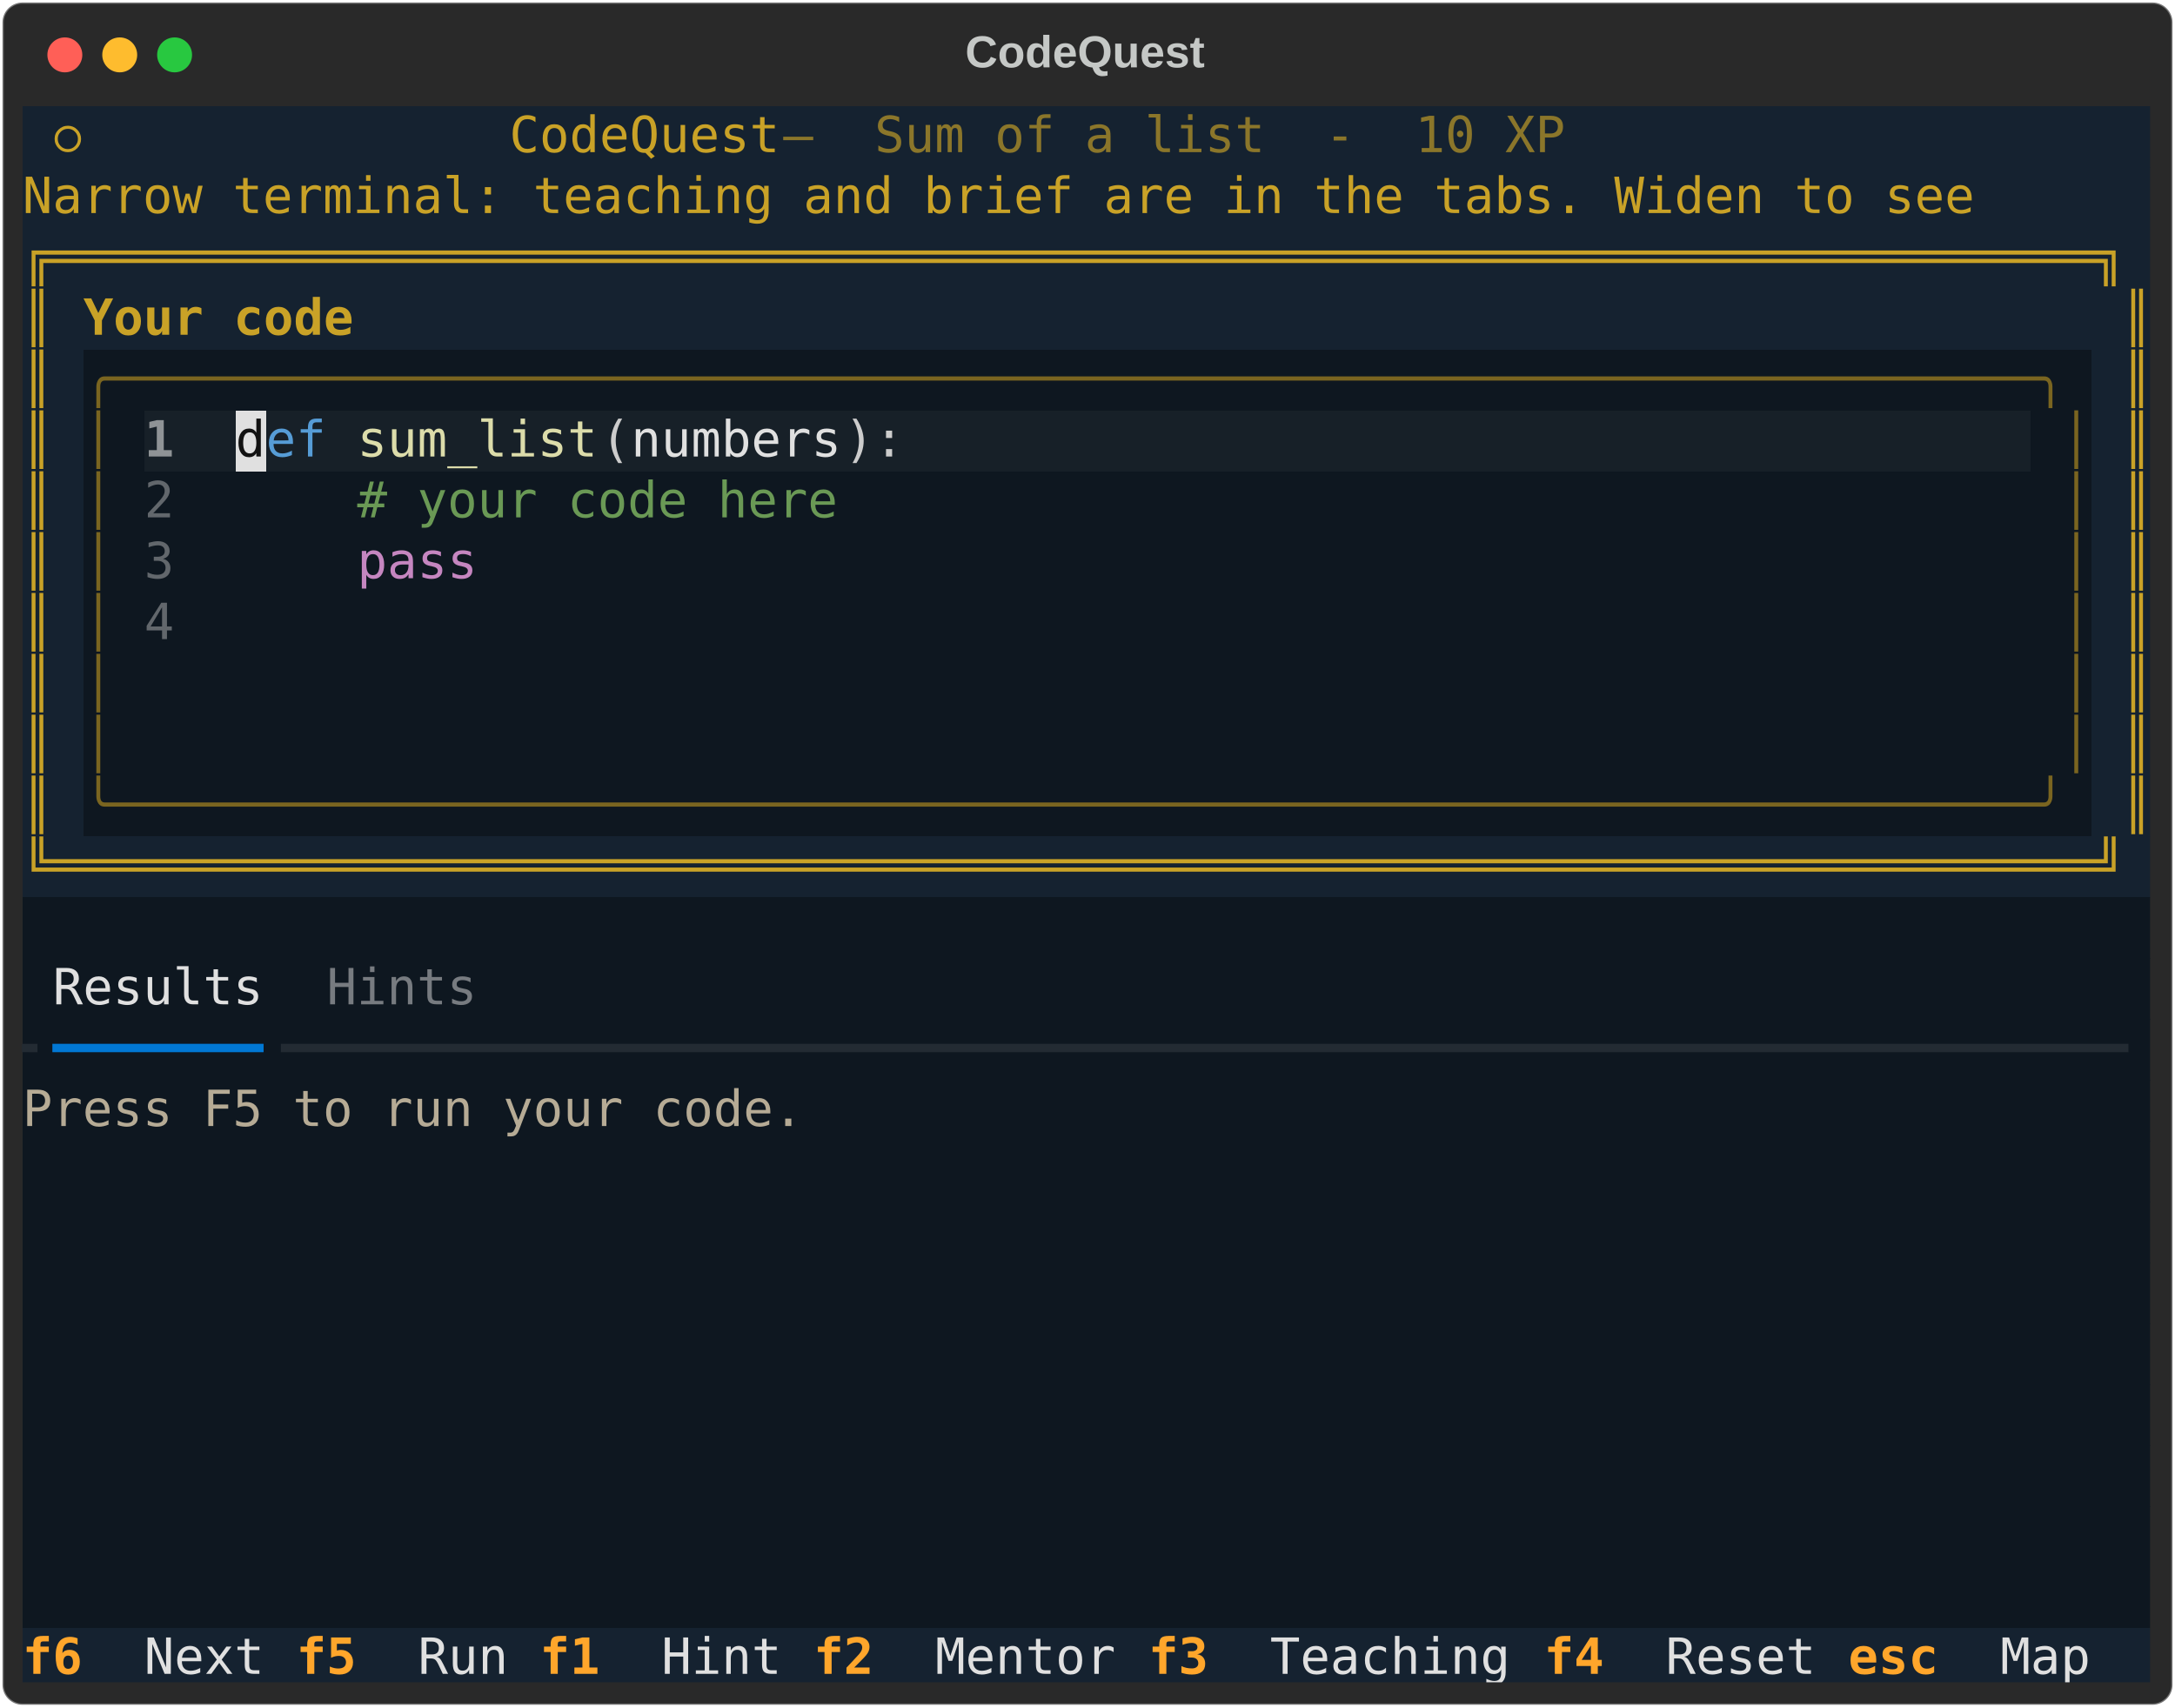
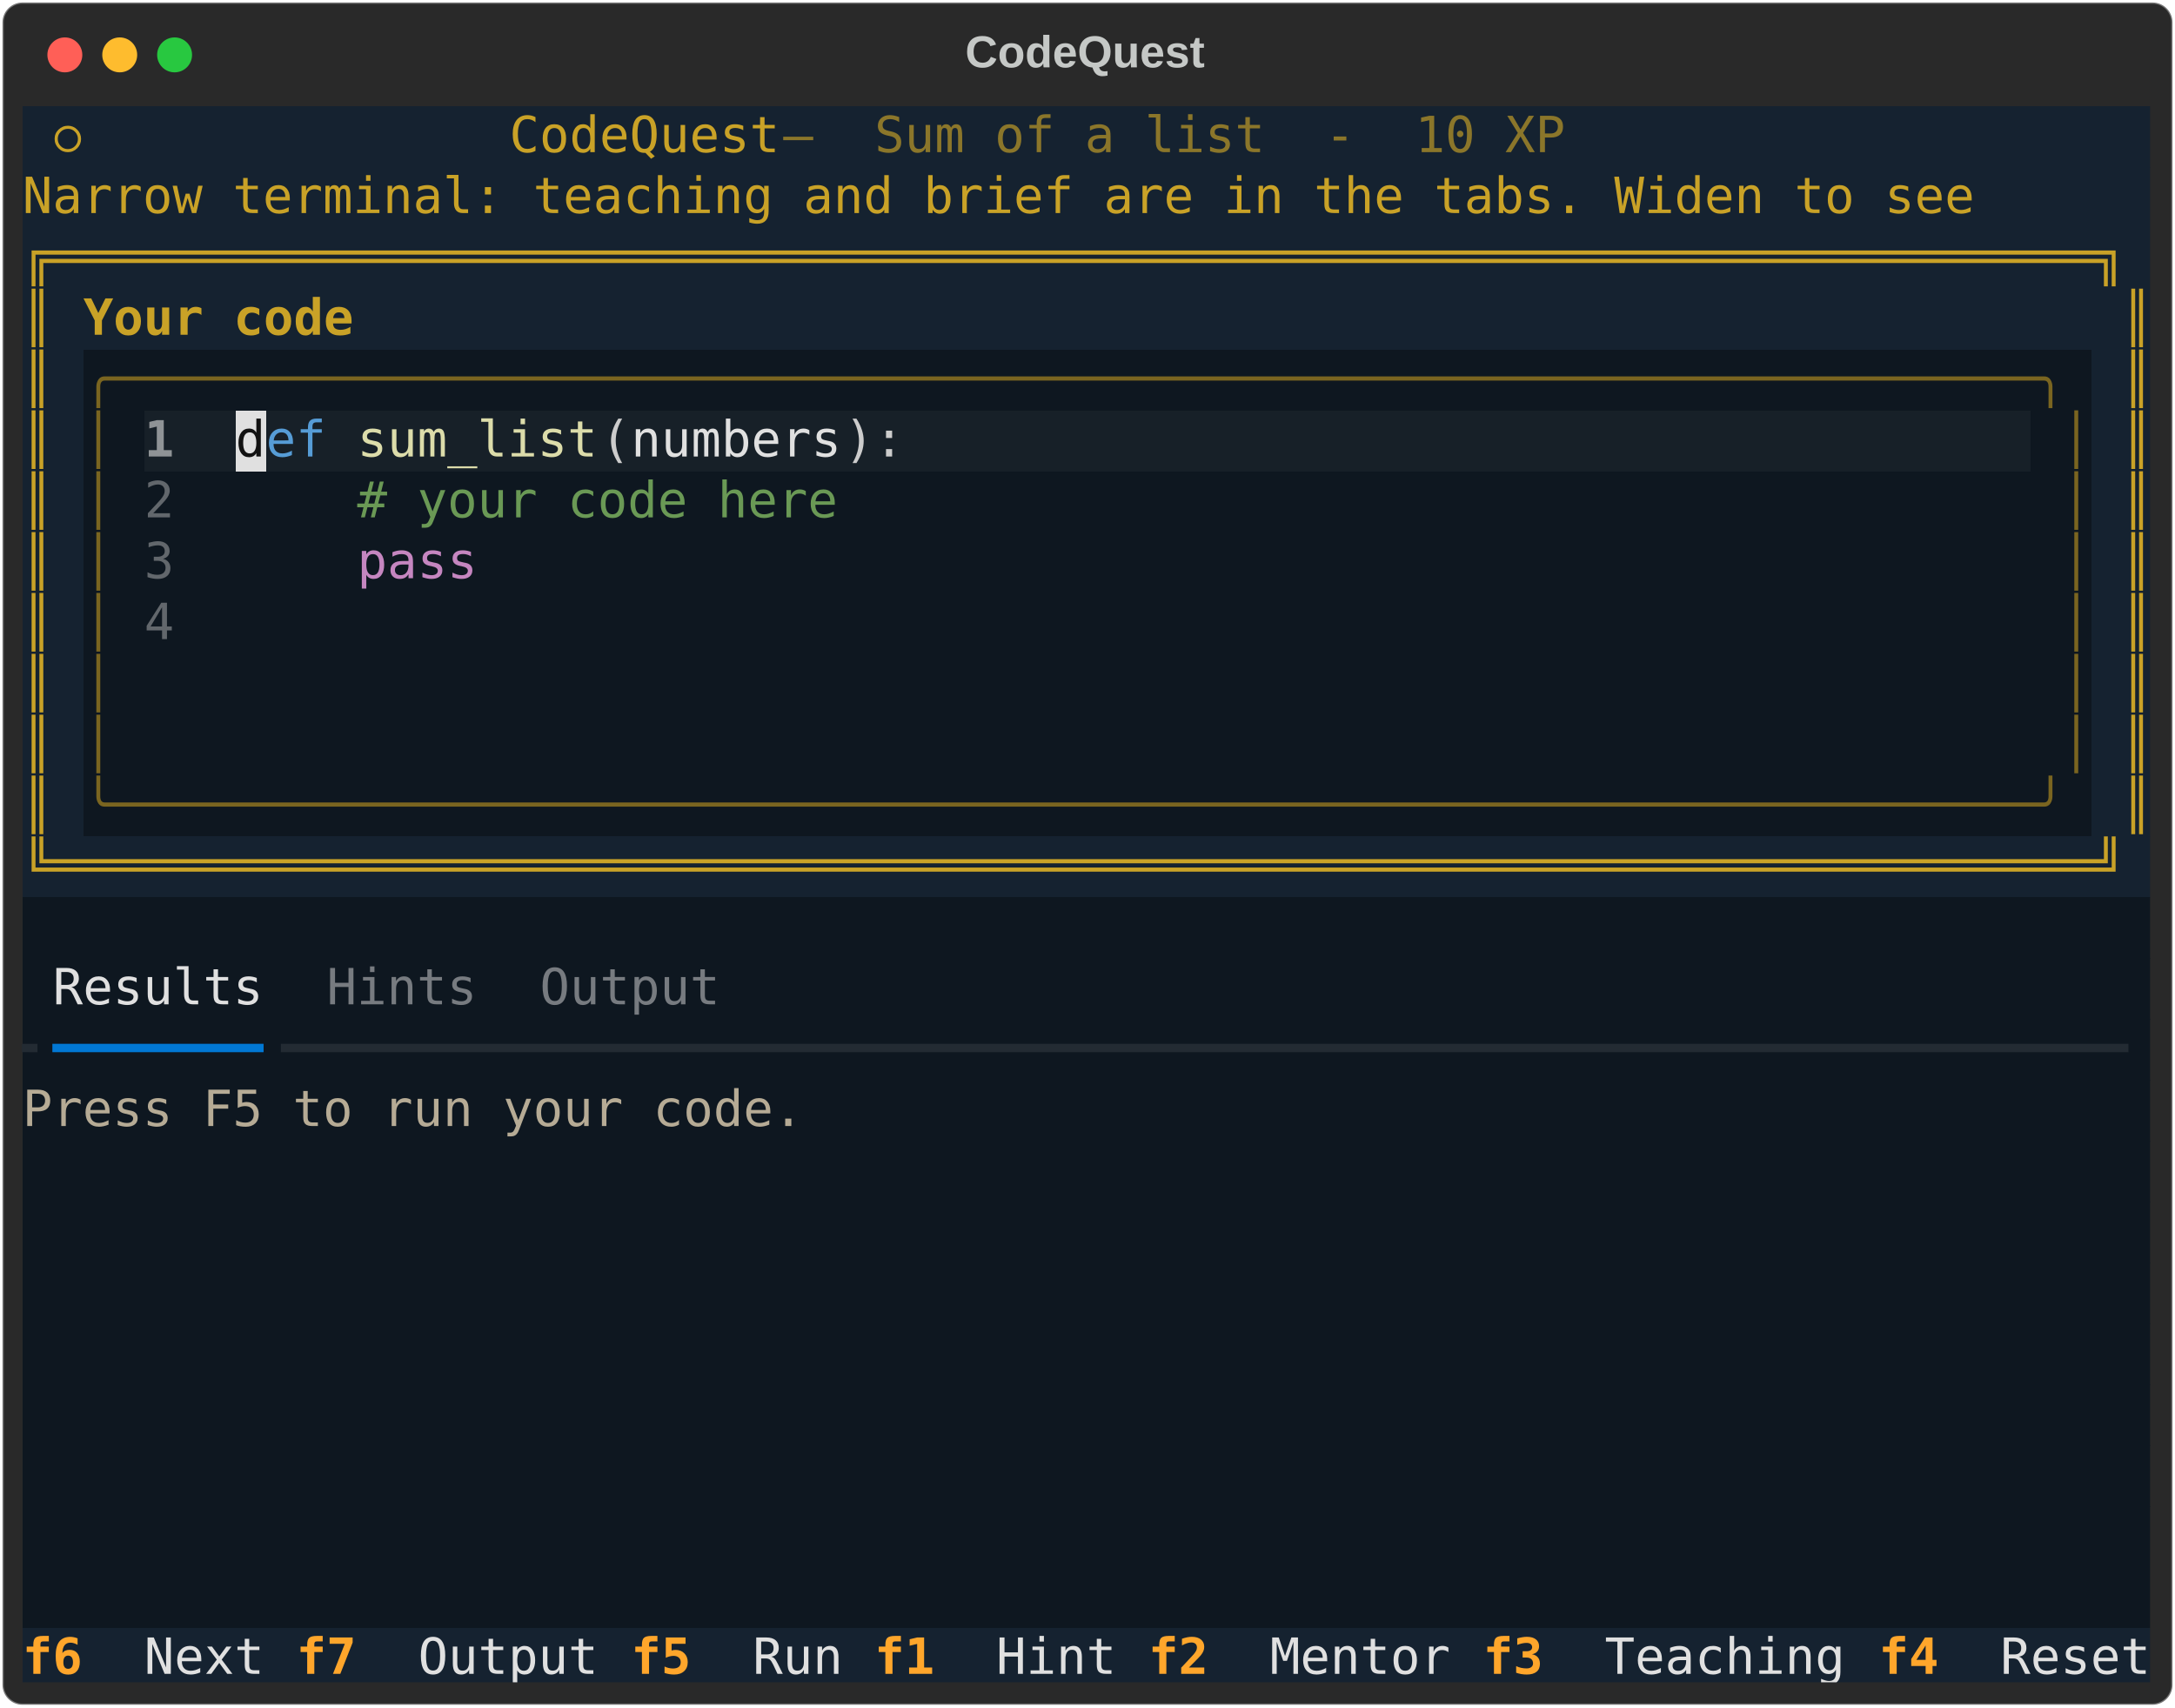
<svg xmlns="http://www.w3.org/2000/svg" class="rich-terminal" viewBox="0 0 872 684.4">
  <style>

    @font-face {
        font-family: "Fira Code";
        src: local("FiraCode-Regular"),
                url("https://cdnjs.cloudflare.com/ajax/libs/firacode/6.2.0/woff2/FiraCode-Regular.woff2") format("woff2"),
                url("https://cdnjs.cloudflare.com/ajax/libs/firacode/6.2.0/woff/FiraCode-Regular.woff") format("woff");
        font-style: normal;
        font-weight: 400;
    }
    @font-face {
        font-family: "Fira Code";
        src: local("FiraCode-Bold"),
                url("https://cdnjs.cloudflare.com/ajax/libs/firacode/6.2.0/woff2/FiraCode-Bold.woff2") format("woff2"),
                url("https://cdnjs.cloudflare.com/ajax/libs/firacode/6.2.0/woff/FiraCode-Bold.woff") format("woff");
        font-style: bold;
        font-weight: 700;
    }

    .terminal-matrix {
        font-family: Fira Code, monospace;
        font-size: 20px;
        line-height: 24.4px;
        font-variant-east-asian: full-width;
    }

    .terminal-title {
        font-size: 18px;
        font-weight: bold;
        font-family: arial;
    }

    .terminal-r1 { fill: #c5c8c6 }
.terminal-r2 { fill: #c9a227 }
.terminal-r3 { fill: #8b762a }
.terminal-r4 { fill: #c9a227;font-weight: bold }
.terminal-r5 { fill: #7a6520 }
.terminal-r6 { fill: #8f9396;font-weight: bold }
.terminal-r7 { fill: #121212 }
.terminal-r8 { fill: #569cd6 }
.terminal-r9 { fill: #e0e0e0 }
.terminal-r10 { fill: #dcdcaa }
.terminal-r11 { fill: #cccccc }
.terminal-r12 { fill: #62676c }
.terminal-r13 { fill: #6a9955 }
.terminal-r14 { fill: #c586c0 }
.terminal-r15 { fill: #b6ab95 }
.terminal-r16 { fill: #777b80 }
.terminal-r17 { fill: #232b33 }
.terminal-r18 { fill: #0178d4 }
.terminal-r19 { fill: #ffa62b;font-weight: bold }
    </style>
  <defs>
    <clipPath id="terminal-clip-terminal">
      <rect x="0" y="0" width="853.0" height="633.4" />
    </clipPath>
    <clipPath id="terminal-line-0">
      <rect x="0" y="1.5" width="854" height="24.65" />
    </clipPath>
    <clipPath id="terminal-line-1">
      <rect x="0" y="25.9" width="854" height="24.65" />
    </clipPath>
    <clipPath id="terminal-line-2">
      <rect x="0" y="50.3" width="854" height="24.65" />
    </clipPath>
    <clipPath id="terminal-line-3">
      <rect x="0" y="74.7" width="854" height="24.65" />
    </clipPath>
    <clipPath id="terminal-line-4">
      <rect x="0" y="99.1" width="854" height="24.65" />
    </clipPath>
    <clipPath id="terminal-line-5">
      <rect x="0" y="123.5" width="854" height="24.65" />
    </clipPath>
    <clipPath id="terminal-line-6">
      <rect x="0" y="147.9" width="854" height="24.65" />
    </clipPath>
    <clipPath id="terminal-line-7">
      <rect x="0" y="172.3" width="854" height="24.65" />
    </clipPath>
    <clipPath id="terminal-line-8">
      <rect x="0" y="196.7" width="854" height="24.65" />
    </clipPath>
    <clipPath id="terminal-line-9">
      <rect x="0" y="221.1" width="854" height="24.65" />
    </clipPath>
    <clipPath id="terminal-line-10">
      <rect x="0" y="245.5" width="854" height="24.65" />
    </clipPath>
    <clipPath id="terminal-line-11">
      <rect x="0" y="269.9" width="854" height="24.65" />
    </clipPath>
    <clipPath id="terminal-line-12">
      <rect x="0" y="294.3" width="854" height="24.65" />
    </clipPath>
    <clipPath id="terminal-line-13">
      <rect x="0" y="318.7" width="854" height="24.65" />
    </clipPath>
    <clipPath id="terminal-line-14">
      <rect x="0" y="343.1" width="854" height="24.65" />
    </clipPath>
    <clipPath id="terminal-line-15">
      <rect x="0" y="367.5" width="854" height="24.65" />
    </clipPath>
    <clipPath id="terminal-line-16">
      <rect x="0" y="391.9" width="854" height="24.65" />
    </clipPath>
    <clipPath id="terminal-line-17">
      <rect x="0" y="416.3" width="854" height="24.65" />
    </clipPath>
    <clipPath id="terminal-line-18">
      <rect x="0" y="440.7" width="854" height="24.65" />
    </clipPath>
    <clipPath id="terminal-line-19">
      <rect x="0" y="465.1" width="854" height="24.65" />
    </clipPath>
    <clipPath id="terminal-line-20">
      <rect x="0" y="489.5" width="854" height="24.65" />
    </clipPath>
    <clipPath id="terminal-line-21">
      <rect x="0" y="513.9" width="854" height="24.65" />
    </clipPath>
    <clipPath id="terminal-line-22">
      <rect x="0" y="538.3" width="854" height="24.65" />
    </clipPath>
    <clipPath id="terminal-line-23">
      <rect x="0" y="562.7" width="854" height="24.65" />
    </clipPath>
    <clipPath id="terminal-line-24">
      <rect x="0" y="587.1" width="854" height="24.65" />
    </clipPath>
  </defs>
  <rect fill="#292929" stroke="rgba(255,255,255,0.35)" stroke-width="1" x="1" y="1" width="870" height="682.4" rx="8" />
  <text class="terminal-title" fill="#c5c8c6" text-anchor="middle" x="435" y="27">CodeQuest</text>
  <g transform="translate(26,22)">
    <circle cx="0" cy="0" r="7" fill="#ff5f57" />
    <circle cx="22" cy="0" r="7" fill="#febc2e" />
    <circle cx="44" cy="0" r="7" fill="#28c840" />
  </g>
  <g transform="translate(9, 41)" clip-path="url(#terminal-clip-terminal)">
    <rect fill="#152230" x="0" y="1.5" width="12.2" height="24.65" shape-rendering="crispEdges" />
    <rect fill="#152230" x="12.2" y="1.5" width="12.2" height="24.65" shape-rendering="crispEdges" />
    <rect fill="#152230" x="24.4" y="1.5" width="61" height="24.65" shape-rendering="crispEdges" />
    <rect fill="#152230" x="85.4" y="1.5" width="12.2" height="24.65" shape-rendering="crispEdges" />
    <rect fill="#152230" x="97.6" y="1.5" width="97.6" height="24.65" shape-rendering="crispEdges" />
    <rect fill="#152230" x="195.2" y="1.5" width="109.8" height="24.65" shape-rendering="crispEdges" />
    <rect fill="#152230" x="305" y="1.5" width="36.6" height="24.65" shape-rendering="crispEdges" />
    <rect fill="#152230" x="341.6" y="1.5" width="280.6" height="24.65" shape-rendering="crispEdges" />
    <rect fill="#152230" x="622.2" y="1.5" width="109.8" height="24.65" shape-rendering="crispEdges" />
    <rect fill="#152230" x="732" y="1.5" width="12.2" height="24.65" shape-rendering="crispEdges" />
    <rect fill="#152230" x="744.2" y="1.5" width="0" height="24.65" shape-rendering="crispEdges" />
    <rect fill="#152230" x="744.2" y="1.5" width="109.8" height="24.65" shape-rendering="crispEdges" />
    <rect fill="#152230" x="0" y="25.9" width="817.4" height="24.65" shape-rendering="crispEdges" />
    <rect fill="#152230" x="817.4" y="25.9" width="36.6" height="24.65" shape-rendering="crispEdges" />
    <rect fill="#152230" x="0" y="50.3" width="854" height="24.65" shape-rendering="crispEdges" />
    <rect fill="#152230" x="0" y="74.7" width="12.2" height="24.65" shape-rendering="crispEdges" />
    <rect fill="#152230" x="12.2" y="74.7" width="12.2" height="24.65" shape-rendering="crispEdges" />
    <rect fill="#152230" x="24.4" y="74.7" width="109.8" height="24.65" shape-rendering="crispEdges" />
    <rect fill="#152230" x="134.2" y="74.7" width="707.6" height="24.65" shape-rendering="crispEdges" />
    <rect fill="#152230" x="841.8" y="74.7" width="12.2" height="24.65" shape-rendering="crispEdges" />
    <rect fill="#152230" x="0" y="99.1" width="12.2" height="24.65" shape-rendering="crispEdges" />
    <rect fill="#152230" x="12.2" y="99.1" width="12.2" height="24.65" shape-rendering="crispEdges" />
    <rect fill="#0e1720" x="24.4" y="99.1" width="805.2" height="24.65" shape-rendering="crispEdges" />
    <rect fill="#152230" x="829.6" y="99.1" width="12.2" height="24.65" shape-rendering="crispEdges" />
    <rect fill="#152230" x="841.8" y="99.1" width="12.2" height="24.65" shape-rendering="crispEdges" />
    <rect fill="#152230" x="0" y="123.5" width="12.2" height="24.65" shape-rendering="crispEdges" />
    <rect fill="#152230" x="12.2" y="123.5" width="12.2" height="24.65" shape-rendering="crispEdges" />
    <rect fill="#0e1720" x="24.4" y="123.5" width="12.2" height="24.65" shape-rendering="crispEdges" />
    <rect fill="#0e1720" x="36.6" y="123.5" width="12.2" height="24.65" shape-rendering="crispEdges" />
    <rect fill="#172028" x="48.8" y="123.5" width="36.6" height="24.65" shape-rendering="crispEdges" />
    <rect fill="#e0e0e0" x="85.4" y="123.5" width="12.2" height="24.65" shape-rendering="crispEdges" />
    <rect fill="#172028" x="97.6" y="123.5" width="24.4" height="24.65" shape-rendering="crispEdges" />
    <rect fill="#172028" x="122" y="123.5" width="12.2" height="24.65" shape-rendering="crispEdges" />
    <rect fill="#172028" x="134.2" y="123.5" width="97.6" height="24.65" shape-rendering="crispEdges" />
    <rect fill="#172028" x="231.8" y="123.5" width="12.2" height="24.65" shape-rendering="crispEdges" />
    <rect fill="#172028" x="244" y="123.5" width="85.4" height="24.65" shape-rendering="crispEdges" />
    <rect fill="#172028" x="329.4" y="123.5" width="24.4" height="24.65" shape-rendering="crispEdges" />
    <rect fill="#172028" x="353.8" y="123.5" width="451.4" height="24.65" shape-rendering="crispEdges" />
    <rect fill="#0e1720" x="805.2" y="123.5" width="12.2" height="24.65" shape-rendering="crispEdges" />
    <rect fill="#0e1720" x="817.4" y="123.5" width="12.2" height="24.65" shape-rendering="crispEdges" />
    <rect fill="#152230" x="829.6" y="123.5" width="12.2" height="24.65" shape-rendering="crispEdges" />
    <rect fill="#152230" x="841.8" y="123.5" width="12.2" height="24.65" shape-rendering="crispEdges" />
    <rect fill="#152230" x="0" y="147.9" width="12.2" height="24.65" shape-rendering="crispEdges" />
    <rect fill="#152230" x="12.2" y="147.9" width="12.2" height="24.65" shape-rendering="crispEdges" />
    <rect fill="#0e1720" x="24.4" y="147.9" width="12.2" height="24.65" shape-rendering="crispEdges" />
    <rect fill="#0e1720" x="36.6" y="147.9" width="12.2" height="24.65" shape-rendering="crispEdges" />
    <rect fill="#0e1720" x="48.8" y="147.9" width="36.6" height="24.65" shape-rendering="crispEdges" />
    <rect fill="#0e1720" x="85.4" y="147.9" width="48.8" height="24.65" shape-rendering="crispEdges" />
    <rect fill="#0e1720" x="134.2" y="147.9" width="195.2" height="24.65" shape-rendering="crispEdges" />
    <rect fill="#0e1720" x="329.4" y="147.9" width="475.8" height="24.65" shape-rendering="crispEdges" />
    <rect fill="#0e1720" x="805.2" y="147.9" width="12.2" height="24.65" shape-rendering="crispEdges" />
    <rect fill="#0e1720" x="817.4" y="147.9" width="12.2" height="24.65" shape-rendering="crispEdges" />
    <rect fill="#152230" x="829.6" y="147.9" width="12.2" height="24.65" shape-rendering="crispEdges" />
    <rect fill="#152230" x="841.8" y="147.9" width="12.2" height="24.65" shape-rendering="crispEdges" />
    <rect fill="#152230" x="0" y="172.3" width="12.2" height="24.65" shape-rendering="crispEdges" />
    <rect fill="#152230" x="12.2" y="172.3" width="12.2" height="24.65" shape-rendering="crispEdges" />
    <rect fill="#0e1720" x="24.4" y="172.3" width="12.2" height="24.65" shape-rendering="crispEdges" />
    <rect fill="#0e1720" x="36.6" y="172.3" width="12.2" height="24.65" shape-rendering="crispEdges" />
    <rect fill="#0e1720" x="48.8" y="172.3" width="36.6" height="24.65" shape-rendering="crispEdges" />
    <rect fill="#0e1720" x="85.4" y="172.3" width="48.8" height="24.65" shape-rendering="crispEdges" />
    <rect fill="#0e1720" x="134.2" y="172.3" width="48.8" height="24.65" shape-rendering="crispEdges" />
    <rect fill="#0e1720" x="183" y="172.3" width="622.2" height="24.65" shape-rendering="crispEdges" />
    <rect fill="#0e1720" x="805.2" y="172.3" width="12.2" height="24.65" shape-rendering="crispEdges" />
    <rect fill="#0e1720" x="817.4" y="172.3" width="12.2" height="24.65" shape-rendering="crispEdges" />
    <rect fill="#152230" x="829.6" y="172.3" width="12.2" height="24.65" shape-rendering="crispEdges" />
    <rect fill="#152230" x="841.8" y="172.3" width="12.2" height="24.65" shape-rendering="crispEdges" />
    <rect fill="#152230" x="0" y="196.7" width="12.2" height="24.65" shape-rendering="crispEdges" />
    <rect fill="#152230" x="12.2" y="196.7" width="12.2" height="24.65" shape-rendering="crispEdges" />
    <rect fill="#0e1720" x="24.4" y="196.7" width="12.2" height="24.65" shape-rendering="crispEdges" />
    <rect fill="#0e1720" x="36.6" y="196.7" width="12.2" height="24.65" shape-rendering="crispEdges" />
    <rect fill="#0e1720" x="48.8" y="196.7" width="36.6" height="24.65" shape-rendering="crispEdges" />
    <rect fill="#0e1720" x="85.4" y="196.7" width="719.8" height="24.65" shape-rendering="crispEdges" />
    <rect fill="#0e1720" x="805.2" y="196.7" width="12.2" height="24.65" shape-rendering="crispEdges" />
    <rect fill="#0e1720" x="817.4" y="196.7" width="12.2" height="24.65" shape-rendering="crispEdges" />
    <rect fill="#152230" x="829.6" y="196.7" width="12.2" height="24.65" shape-rendering="crispEdges" />
    <rect fill="#152230" x="841.8" y="196.7" width="12.2" height="24.65" shape-rendering="crispEdges" />
    <rect fill="#152230" x="0" y="221.1" width="12.2" height="24.65" shape-rendering="crispEdges" />
    <rect fill="#152230" x="12.2" y="221.1" width="12.2" height="24.65" shape-rendering="crispEdges" />
    <rect fill="#0e1720" x="24.4" y="221.1" width="12.2" height="24.65" shape-rendering="crispEdges" />
    <rect fill="#0e1720" x="36.6" y="221.1" width="12.2" height="24.65" shape-rendering="crispEdges" />
    <rect fill="#0e1720" x="48.8" y="221.1" width="756.4" height="24.65" shape-rendering="crispEdges" />
    <rect fill="#0e1720" x="805.2" y="221.1" width="12.2" height="24.65" shape-rendering="crispEdges" />
    <rect fill="#0e1720" x="817.4" y="221.1" width="12.2" height="24.65" shape-rendering="crispEdges" />
    <rect fill="#152230" x="829.6" y="221.1" width="12.2" height="24.65" shape-rendering="crispEdges" />
    <rect fill="#152230" x="841.8" y="221.1" width="12.2" height="24.65" shape-rendering="crispEdges" />
    <rect fill="#152230" x="0" y="245.5" width="12.2" height="24.65" shape-rendering="crispEdges" />
    <rect fill="#152230" x="12.2" y="245.5" width="12.2" height="24.65" shape-rendering="crispEdges" />
    <rect fill="#0e1720" x="24.4" y="245.5" width="12.2" height="24.65" shape-rendering="crispEdges" />
    <rect fill="#0e1720" x="36.6" y="245.5" width="12.2" height="24.65" shape-rendering="crispEdges" />
    <rect fill="#0e1720" x="48.8" y="245.5" width="756.4" height="24.65" shape-rendering="crispEdges" />
    <rect fill="#0e1720" x="805.2" y="245.5" width="12.2" height="24.65" shape-rendering="crispEdges" />
    <rect fill="#0e1720" x="817.4" y="245.5" width="12.2" height="24.65" shape-rendering="crispEdges" />
    <rect fill="#152230" x="829.6" y="245.5" width="12.2" height="24.65" shape-rendering="crispEdges" />
    <rect fill="#152230" x="841.8" y="245.5" width="12.2" height="24.65" shape-rendering="crispEdges" />
    <rect fill="#152230" x="0" y="269.9" width="12.2" height="24.65" shape-rendering="crispEdges" />
    <rect fill="#152230" x="12.2" y="269.9" width="12.2" height="24.65" shape-rendering="crispEdges" />
    <rect fill="#0e1720" x="24.4" y="269.9" width="805.2" height="24.65" shape-rendering="crispEdges" />
    <rect fill="#152230" x="829.6" y="269.9" width="12.2" height="24.65" shape-rendering="crispEdges" />
    <rect fill="#152230" x="841.8" y="269.9" width="12.2" height="24.65" shape-rendering="crispEdges" />
    <rect fill="#152230" x="0" y="294.3" width="854" height="24.65" shape-rendering="crispEdges" />
    <rect fill="#0e1720" x="0" y="318.7" width="0" height="24.65" shape-rendering="crispEdges" />
    <rect fill="#0e1720" x="0" y="318.7" width="854" height="24.65" shape-rendering="crispEdges" />
    <rect fill="#0e1720" x="0" y="343.1" width="12.2" height="24.65" shape-rendering="crispEdges" />
    <rect fill="#0e1720" x="12.2" y="343.1" width="85.4" height="24.65" shape-rendering="crispEdges" />
    <rect fill="#0e1720" x="97.6" y="343.1" width="24.4" height="24.65" shape-rendering="crispEdges" />
    <rect fill="#0e1720" x="122" y="343.1" width="61" height="24.65" shape-rendering="crispEdges" />
-     <rect fill="#0e1720" x="183" y="343.1" width="671" height="24.65" shape-rendering="crispEdges" />
+     <rect fill="#0e1720" x="183" y="343.1" width="24.4" height="24.65" shape-rendering="crispEdges" />
+     <rect fill="#0e1720" x="207.4" y="343.1" width="73.2" height="24.65" shape-rendering="crispEdges" />
+     <rect fill="#0e1720" x="280.6" y="343.1" width="573.4" height="24.65" shape-rendering="crispEdges" />
    <rect fill="#0e1720" x="0" y="367.5" width="12.2" height="24.65" shape-rendering="crispEdges" />
    <rect fill="#0e1720" x="12.2" y="367.5" width="85.4" height="24.65" shape-rendering="crispEdges" />
    <rect fill="#0e1720" x="97.6" y="367.5" width="756.4" height="24.65" shape-rendering="crispEdges" />
    <rect fill="#0e1720" x="0" y="391.9" width="317.2" height="24.65" shape-rendering="crispEdges" />
    <rect fill="#0e1720" x="317.2" y="391.9" width="536.8" height="24.65" shape-rendering="crispEdges" />
    <rect fill="#0e1720" x="0" y="416.3" width="854" height="24.65" shape-rendering="crispEdges" />
    <rect fill="#0e1720" x="0" y="440.7" width="854" height="24.65" shape-rendering="crispEdges" />
    <rect fill="#0e1720" x="0" y="465.1" width="854" height="24.65" shape-rendering="crispEdges" />
    <rect fill="#0e1720" x="0" y="489.5" width="854" height="24.65" shape-rendering="crispEdges" />
    <rect fill="#0e1720" x="0" y="513.9" width="854" height="24.65" shape-rendering="crispEdges" />
    <rect fill="#0e1720" x="0" y="538.3" width="854" height="24.65" shape-rendering="crispEdges" />
    <rect fill="#0e1720" x="0" y="562.7" width="854" height="24.65" shape-rendering="crispEdges" />
    <rect fill="#0e1720" x="0" y="587.1" width="854" height="24.65" shape-rendering="crispEdges" />
    <rect fill="#152230" x="0" y="611.5" width="48.8" height="24.65" shape-rendering="crispEdges" />
    <rect fill="#152230" x="48.8" y="611.5" width="61" height="24.65" shape-rendering="crispEdges" />
    <rect fill="#152230" x="109.8" y="611.5" width="48.8" height="24.65" shape-rendering="crispEdges" />
-     <rect fill="#152230" x="158.6" y="611.5" width="48.8" height="24.65" shape-rendering="crispEdges" />
-     <rect fill="#152230" x="207.4" y="611.5" width="48.8" height="24.65" shape-rendering="crispEdges" />
-     <rect fill="#152230" x="256.2" y="611.5" width="61" height="24.65" shape-rendering="crispEdges" />
-     <rect fill="#152230" x="317.2" y="611.5" width="48.8" height="24.65" shape-rendering="crispEdges" />
-     <rect fill="#152230" x="366" y="611.5" width="85.4" height="24.65" shape-rendering="crispEdges" />
+     <rect fill="#152230" x="158.6" y="611.5" width="85.4" height="24.65" shape-rendering="crispEdges" />
+     <rect fill="#152230" x="244" y="611.5" width="48.8" height="24.65" shape-rendering="crispEdges" />
+     <rect fill="#152230" x="292.8" y="611.5" width="48.8" height="24.65" shape-rendering="crispEdges" />
+     <rect fill="#152230" x="341.6" y="611.5" width="48.8" height="24.65" shape-rendering="crispEdges" />
+     <rect fill="#152230" x="390.4" y="611.5" width="61" height="24.65" shape-rendering="crispEdges" />
    <rect fill="#152230" x="451.4" y="611.5" width="48.8" height="24.65" shape-rendering="crispEdges" />
-     <rect fill="#152230" x="500.2" y="611.5" width="109.8" height="24.65" shape-rendering="crispEdges" />
-     <rect fill="#152230" x="610" y="611.5" width="48.8" height="24.65" shape-rendering="crispEdges" />
-     <rect fill="#152230" x="658.8" y="611.5" width="73.2" height="24.65" shape-rendering="crispEdges" />
-     <rect fill="#152230" x="732" y="611.5" width="61" height="24.65" shape-rendering="crispEdges" />
-     <rect fill="#152230" x="793" y="611.5" width="48.8" height="24.65" shape-rendering="crispEdges" />
-     <rect fill="#152230" x="841.8" y="611.5" width="12.2" height="24.65" shape-rendering="crispEdges" />
+     <rect fill="#152230" x="500.2" y="611.5" width="85.4" height="24.65" shape-rendering="crispEdges" />
+     <rect fill="#152230" x="585.6" y="611.5" width="48.8" height="24.65" shape-rendering="crispEdges" />
+     <rect fill="#152230" x="634.4" y="611.5" width="109.8" height="24.65" shape-rendering="crispEdges" />
+     <rect fill="#152230" x="744.2" y="611.5" width="48.8" height="24.65" shape-rendering="crispEdges" />
+     <rect fill="#152230" x="793" y="611.5" width="61" height="24.65" shape-rendering="crispEdges" />
    <g class="terminal-matrix">
      <text class="terminal-r2" x="12.2" y="20" textLength="12.2" clip-path="url(#terminal-line-0)">⭘</text>
      <text class="terminal-r2" x="195.2" y="20" textLength="109.8" clip-path="url(#terminal-line-0)">CodeQuest</text>
      <text class="terminal-r3" x="305" y="20" textLength="36.6" clip-path="url(#terminal-line-0)"> — </text>
      <text class="terminal-r3" x="341.6" y="20" textLength="280.6" clip-path="url(#terminal-line-0)">Sum of a list  -  10 XP</text>
      <text class="terminal-r1" x="854" y="20" textLength="12.2" clip-path="url(#terminal-line-0)">
</text>
      <text class="terminal-r2" x="0" y="44.4" textLength="817.4" clip-path="url(#terminal-line-1)">  Narrow terminal: teaching and brief are in the tabs. Widen to see</text>
      <text class="terminal-r1" x="854" y="44.4" textLength="12.2" clip-path="url(#terminal-line-1)">
</text>
      <text class="terminal-r2" x="0" y="68.8" textLength="854" clip-path="url(#terminal-line-2)">╔════════════════════════════════════════════════════════════════════╗</text>
      <text class="terminal-r1" x="854" y="68.8" textLength="12.2" clip-path="url(#terminal-line-2)">
</text>
      <text class="terminal-r2" x="0" y="93.2" textLength="12.2" clip-path="url(#terminal-line-3)">║</text>
      <text class="terminal-r4" x="24.4" y="93.2" textLength="109.8" clip-path="url(#terminal-line-3)">Your code</text>
      <text class="terminal-r2" x="841.8" y="93.2" textLength="12.2" clip-path="url(#terminal-line-3)">║</text>
      <text class="terminal-r1" x="854" y="93.2" textLength="12.2" clip-path="url(#terminal-line-3)">
</text>
      <text class="terminal-r2" x="0" y="117.6" textLength="12.2" clip-path="url(#terminal-line-4)">║</text>
      <text class="terminal-r5" x="24.4" y="117.6" textLength="805.2" clip-path="url(#terminal-line-4)">╭────────────────────────────────────────────────────────────────╮</text>
      <text class="terminal-r2" x="841.8" y="117.6" textLength="12.2" clip-path="url(#terminal-line-4)">║</text>
      <text class="terminal-r1" x="854" y="117.6" textLength="12.2" clip-path="url(#terminal-line-4)">
</text>
      <text class="terminal-r2" x="0" y="142" textLength="12.2" clip-path="url(#terminal-line-5)">║</text>
      <text class="terminal-r5" x="24.4" y="142" textLength="12.2" clip-path="url(#terminal-line-5)">│</text>
      <text class="terminal-r6" x="48.8" y="142" textLength="36.6" clip-path="url(#terminal-line-5)">1  </text>
      <text class="terminal-r7" x="85.4" y="142" textLength="12.2" clip-path="url(#terminal-line-5)">d</text>
      <text class="terminal-r8" x="97.6" y="142" textLength="24.4" clip-path="url(#terminal-line-5)">ef</text>
      <text class="terminal-r10" x="134.2" y="142" textLength="97.6" clip-path="url(#terminal-line-5)">sum_list</text>
      <text class="terminal-r11" x="231.8" y="142" textLength="12.2" clip-path="url(#terminal-line-5)">(</text>
      <text class="terminal-r9" x="244" y="142" textLength="85.4" clip-path="url(#terminal-line-5)">numbers</text>
      <text class="terminal-r11" x="329.4" y="142" textLength="24.4" clip-path="url(#terminal-line-5)">):</text>
      <text class="terminal-r5" x="817.4" y="142" textLength="12.2" clip-path="url(#terminal-line-5)">│</text>
      <text class="terminal-r2" x="841.8" y="142" textLength="12.2" clip-path="url(#terminal-line-5)">║</text>
      <text class="terminal-r1" x="854" y="142" textLength="12.2" clip-path="url(#terminal-line-5)">
</text>
      <text class="terminal-r2" x="0" y="166.4" textLength="12.2" clip-path="url(#terminal-line-6)">║</text>
      <text class="terminal-r5" x="24.4" y="166.4" textLength="12.2" clip-path="url(#terminal-line-6)">│</text>
      <text class="terminal-r12" x="48.8" y="166.4" textLength="36.6" clip-path="url(#terminal-line-6)">2  </text>
      <text class="terminal-r13" x="134.2" y="166.4" textLength="195.2" clip-path="url(#terminal-line-6)"># your code here</text>
      <text class="terminal-r5" x="817.4" y="166.4" textLength="12.2" clip-path="url(#terminal-line-6)">│</text>
      <text class="terminal-r2" x="841.8" y="166.4" textLength="12.2" clip-path="url(#terminal-line-6)">║</text>
      <text class="terminal-r1" x="854" y="166.4" textLength="12.2" clip-path="url(#terminal-line-6)">
</text>
      <text class="terminal-r2" x="0" y="190.8" textLength="12.2" clip-path="url(#terminal-line-7)">║</text>
      <text class="terminal-r5" x="24.4" y="190.8" textLength="12.2" clip-path="url(#terminal-line-7)">│</text>
      <text class="terminal-r12" x="48.8" y="190.8" textLength="36.6" clip-path="url(#terminal-line-7)">3  </text>
      <text class="terminal-r14" x="134.2" y="190.8" textLength="48.8" clip-path="url(#terminal-line-7)">pass</text>
      <text class="terminal-r5" x="817.4" y="190.8" textLength="12.2" clip-path="url(#terminal-line-7)">│</text>
      <text class="terminal-r2" x="841.8" y="190.8" textLength="12.2" clip-path="url(#terminal-line-7)">║</text>
      <text class="terminal-r1" x="854" y="190.8" textLength="12.2" clip-path="url(#terminal-line-7)">
</text>
      <text class="terminal-r2" x="0" y="215.2" textLength="12.2" clip-path="url(#terminal-line-8)">║</text>
      <text class="terminal-r5" x="24.4" y="215.2" textLength="12.2" clip-path="url(#terminal-line-8)">│</text>
      <text class="terminal-r12" x="48.8" y="215.2" textLength="36.6" clip-path="url(#terminal-line-8)">4  </text>
      <text class="terminal-r5" x="817.4" y="215.2" textLength="12.2" clip-path="url(#terminal-line-8)">│</text>
      <text class="terminal-r2" x="841.8" y="215.2" textLength="12.2" clip-path="url(#terminal-line-8)">║</text>
      <text class="terminal-r1" x="854" y="215.2" textLength="12.2" clip-path="url(#terminal-line-8)">
</text>
      <text class="terminal-r2" x="0" y="239.6" textLength="12.2" clip-path="url(#terminal-line-9)">║</text>
      <text class="terminal-r5" x="24.4" y="239.6" textLength="12.2" clip-path="url(#terminal-line-9)">│</text>
      <text class="terminal-r5" x="817.4" y="239.6" textLength="12.2" clip-path="url(#terminal-line-9)">│</text>
      <text class="terminal-r2" x="841.8" y="239.6" textLength="12.2" clip-path="url(#terminal-line-9)">║</text>
      <text class="terminal-r1" x="854" y="239.6" textLength="12.2" clip-path="url(#terminal-line-9)">
</text>
      <text class="terminal-r2" x="0" y="264" textLength="12.2" clip-path="url(#terminal-line-10)">║</text>
      <text class="terminal-r5" x="24.4" y="264" textLength="12.2" clip-path="url(#terminal-line-10)">│</text>
      <text class="terminal-r5" x="817.4" y="264" textLength="12.2" clip-path="url(#terminal-line-10)">│</text>
      <text class="terminal-r2" x="841.8" y="264" textLength="12.2" clip-path="url(#terminal-line-10)">║</text>
      <text class="terminal-r1" x="854" y="264" textLength="12.2" clip-path="url(#terminal-line-10)">
</text>
      <text class="terminal-r2" x="0" y="288.4" textLength="12.2" clip-path="url(#terminal-line-11)">║</text>
      <text class="terminal-r5" x="24.4" y="288.4" textLength="805.2" clip-path="url(#terminal-line-11)">╰────────────────────────────────────────────────────────────────╯</text>
      <text class="terminal-r2" x="841.8" y="288.4" textLength="12.2" clip-path="url(#terminal-line-11)">║</text>
      <text class="terminal-r1" x="854" y="288.4" textLength="12.2" clip-path="url(#terminal-line-11)">
</text>
      <text class="terminal-r2" x="0" y="312.8" textLength="854" clip-path="url(#terminal-line-12)">╚════════════════════════════════════════════════════════════════════╝</text>
      <text class="terminal-r1" x="854" y="312.8" textLength="12.2" clip-path="url(#terminal-line-12)">
</text>
      <text class="terminal-r1" x="854" y="337.2" textLength="12.2" clip-path="url(#terminal-line-13)">
</text>
      <text class="terminal-r9" x="12.2" y="361.6" textLength="85.4" clip-path="url(#terminal-line-14)">Results</text>
      <text class="terminal-r16" x="122" y="361.6" textLength="61" clip-path="url(#terminal-line-14)">Hints</text>
+       <text class="terminal-r16" x="207.4" y="361.6" textLength="73.2" clip-path="url(#terminal-line-14)">Output</text>
      <text class="terminal-r1" x="854" y="361.6" textLength="12.2" clip-path="url(#terminal-line-14)">
</text>
      <text class="terminal-r17" x="0" y="386" textLength="12.2" clip-path="url(#terminal-line-15)">╸</text>
      <text class="terminal-r18" x="12.2" y="386" textLength="85.4" clip-path="url(#terminal-line-15)">━━━━━━━</text>
      <text class="terminal-r17" x="97.6" y="386" textLength="756.4" clip-path="url(#terminal-line-15)">╺━━━━━━━━━━━━━━━━━━━━━━━━━━━━━━━━━━━━━━━━━━━━━━━━━━━━━━━━━━━━━</text>
      <text class="terminal-r1" x="854" y="386" textLength="12.2" clip-path="url(#terminal-line-15)">
</text>
      <text class="terminal-r15" x="0" y="410.4" textLength="317.2" clip-path="url(#terminal-line-16)">Press F5 to run your code.</text>
      <text class="terminal-r1" x="854" y="410.4" textLength="12.2" clip-path="url(#terminal-line-16)">
</text>
      <text class="terminal-r1" x="854" y="434.8" textLength="12.2" clip-path="url(#terminal-line-17)">
</text>
      <text class="terminal-r1" x="854" y="459.2" textLength="12.2" clip-path="url(#terminal-line-18)">
</text>
      <text class="terminal-r1" x="854" y="483.6" textLength="12.2" clip-path="url(#terminal-line-19)">
</text>
      <text class="terminal-r1" x="854" y="508" textLength="12.2" clip-path="url(#terminal-line-20)">
</text>
      <text class="terminal-r1" x="854" y="532.4" textLength="12.2" clip-path="url(#terminal-line-21)">
</text>
      <text class="terminal-r1" x="854" y="556.8" textLength="12.2" clip-path="url(#terminal-line-22)">
</text>
      <text class="terminal-r1" x="854" y="581.2" textLength="12.2" clip-path="url(#terminal-line-23)">
</text>
      <text class="terminal-r1" x="854" y="605.6" textLength="12.2" clip-path="url(#terminal-line-24)">
</text>
      <text class="terminal-r19" x="0" y="630" textLength="48.8" clip-path="url(#terminal-line-25)"> f6 </text>
      <text class="terminal-r9" x="48.8" y="630" textLength="61" clip-path="url(#terminal-line-25)">Next </text>
-       <text class="terminal-r19" x="109.8" y="630" textLength="48.8" clip-path="url(#terminal-line-25)"> f5 </text>
-       <text class="terminal-r9" x="158.6" y="630" textLength="48.8" clip-path="url(#terminal-line-25)">Run </text>
-       <text class="terminal-r19" x="207.4" y="630" textLength="48.8" clip-path="url(#terminal-line-25)"> f1 </text>
-       <text class="terminal-r9" x="256.2" y="630" textLength="61" clip-path="url(#terminal-line-25)">Hint </text>
-       <text class="terminal-r19" x="317.2" y="630" textLength="48.8" clip-path="url(#terminal-line-25)"> f2 </text>
-       <text class="terminal-r9" x="366" y="630" textLength="85.4" clip-path="url(#terminal-line-25)">Mentor </text>
-       <text class="terminal-r19" x="451.4" y="630" textLength="48.8" clip-path="url(#terminal-line-25)"> f3 </text>
-       <text class="terminal-r9" x="500.2" y="630" textLength="109.8" clip-path="url(#terminal-line-25)">Teaching </text>
-       <text class="terminal-r19" x="610" y="630" textLength="48.8" clip-path="url(#terminal-line-25)"> f4 </text>
-       <text class="terminal-r9" x="658.8" y="630" textLength="73.2" clip-path="url(#terminal-line-25)">Reset </text>
-       <text class="terminal-r19" x="732" y="630" textLength="61" clip-path="url(#terminal-line-25)"> esc </text>
-       <text class="terminal-r9" x="793" y="630" textLength="48.8" clip-path="url(#terminal-line-25)">Map </text>
+       <text class="terminal-r19" x="109.8" y="630" textLength="48.8" clip-path="url(#terminal-line-25)"> f7 </text>
+       <text class="terminal-r9" x="158.6" y="630" textLength="85.4" clip-path="url(#terminal-line-25)">Output </text>
+       <text class="terminal-r19" x="244" y="630" textLength="48.8" clip-path="url(#terminal-line-25)"> f5 </text>
+       <text class="terminal-r9" x="292.8" y="630" textLength="48.8" clip-path="url(#terminal-line-25)">Run </text>
+       <text class="terminal-r19" x="341.6" y="630" textLength="48.8" clip-path="url(#terminal-line-25)"> f1 </text>
+       <text class="terminal-r9" x="390.4" y="630" textLength="61" clip-path="url(#terminal-line-25)">Hint </text>
+       <text class="terminal-r19" x="451.4" y="630" textLength="48.8" clip-path="url(#terminal-line-25)"> f2 </text>
+       <text class="terminal-r9" x="500.2" y="630" textLength="85.4" clip-path="url(#terminal-line-25)">Mentor </text>
+       <text class="terminal-r19" x="585.6" y="630" textLength="48.8" clip-path="url(#terminal-line-25)"> f3 </text>
+       <text class="terminal-r9" x="634.4" y="630" textLength="109.8" clip-path="url(#terminal-line-25)">Teaching </text>
+       <text class="terminal-r19" x="744.2" y="630" textLength="48.8" clip-path="url(#terminal-line-25)"> f4 </text>
+       <text class="terminal-r9" x="793" y="630" textLength="61" clip-path="url(#terminal-line-25)">Reset</text>
    </g>
  </g>
</svg>
